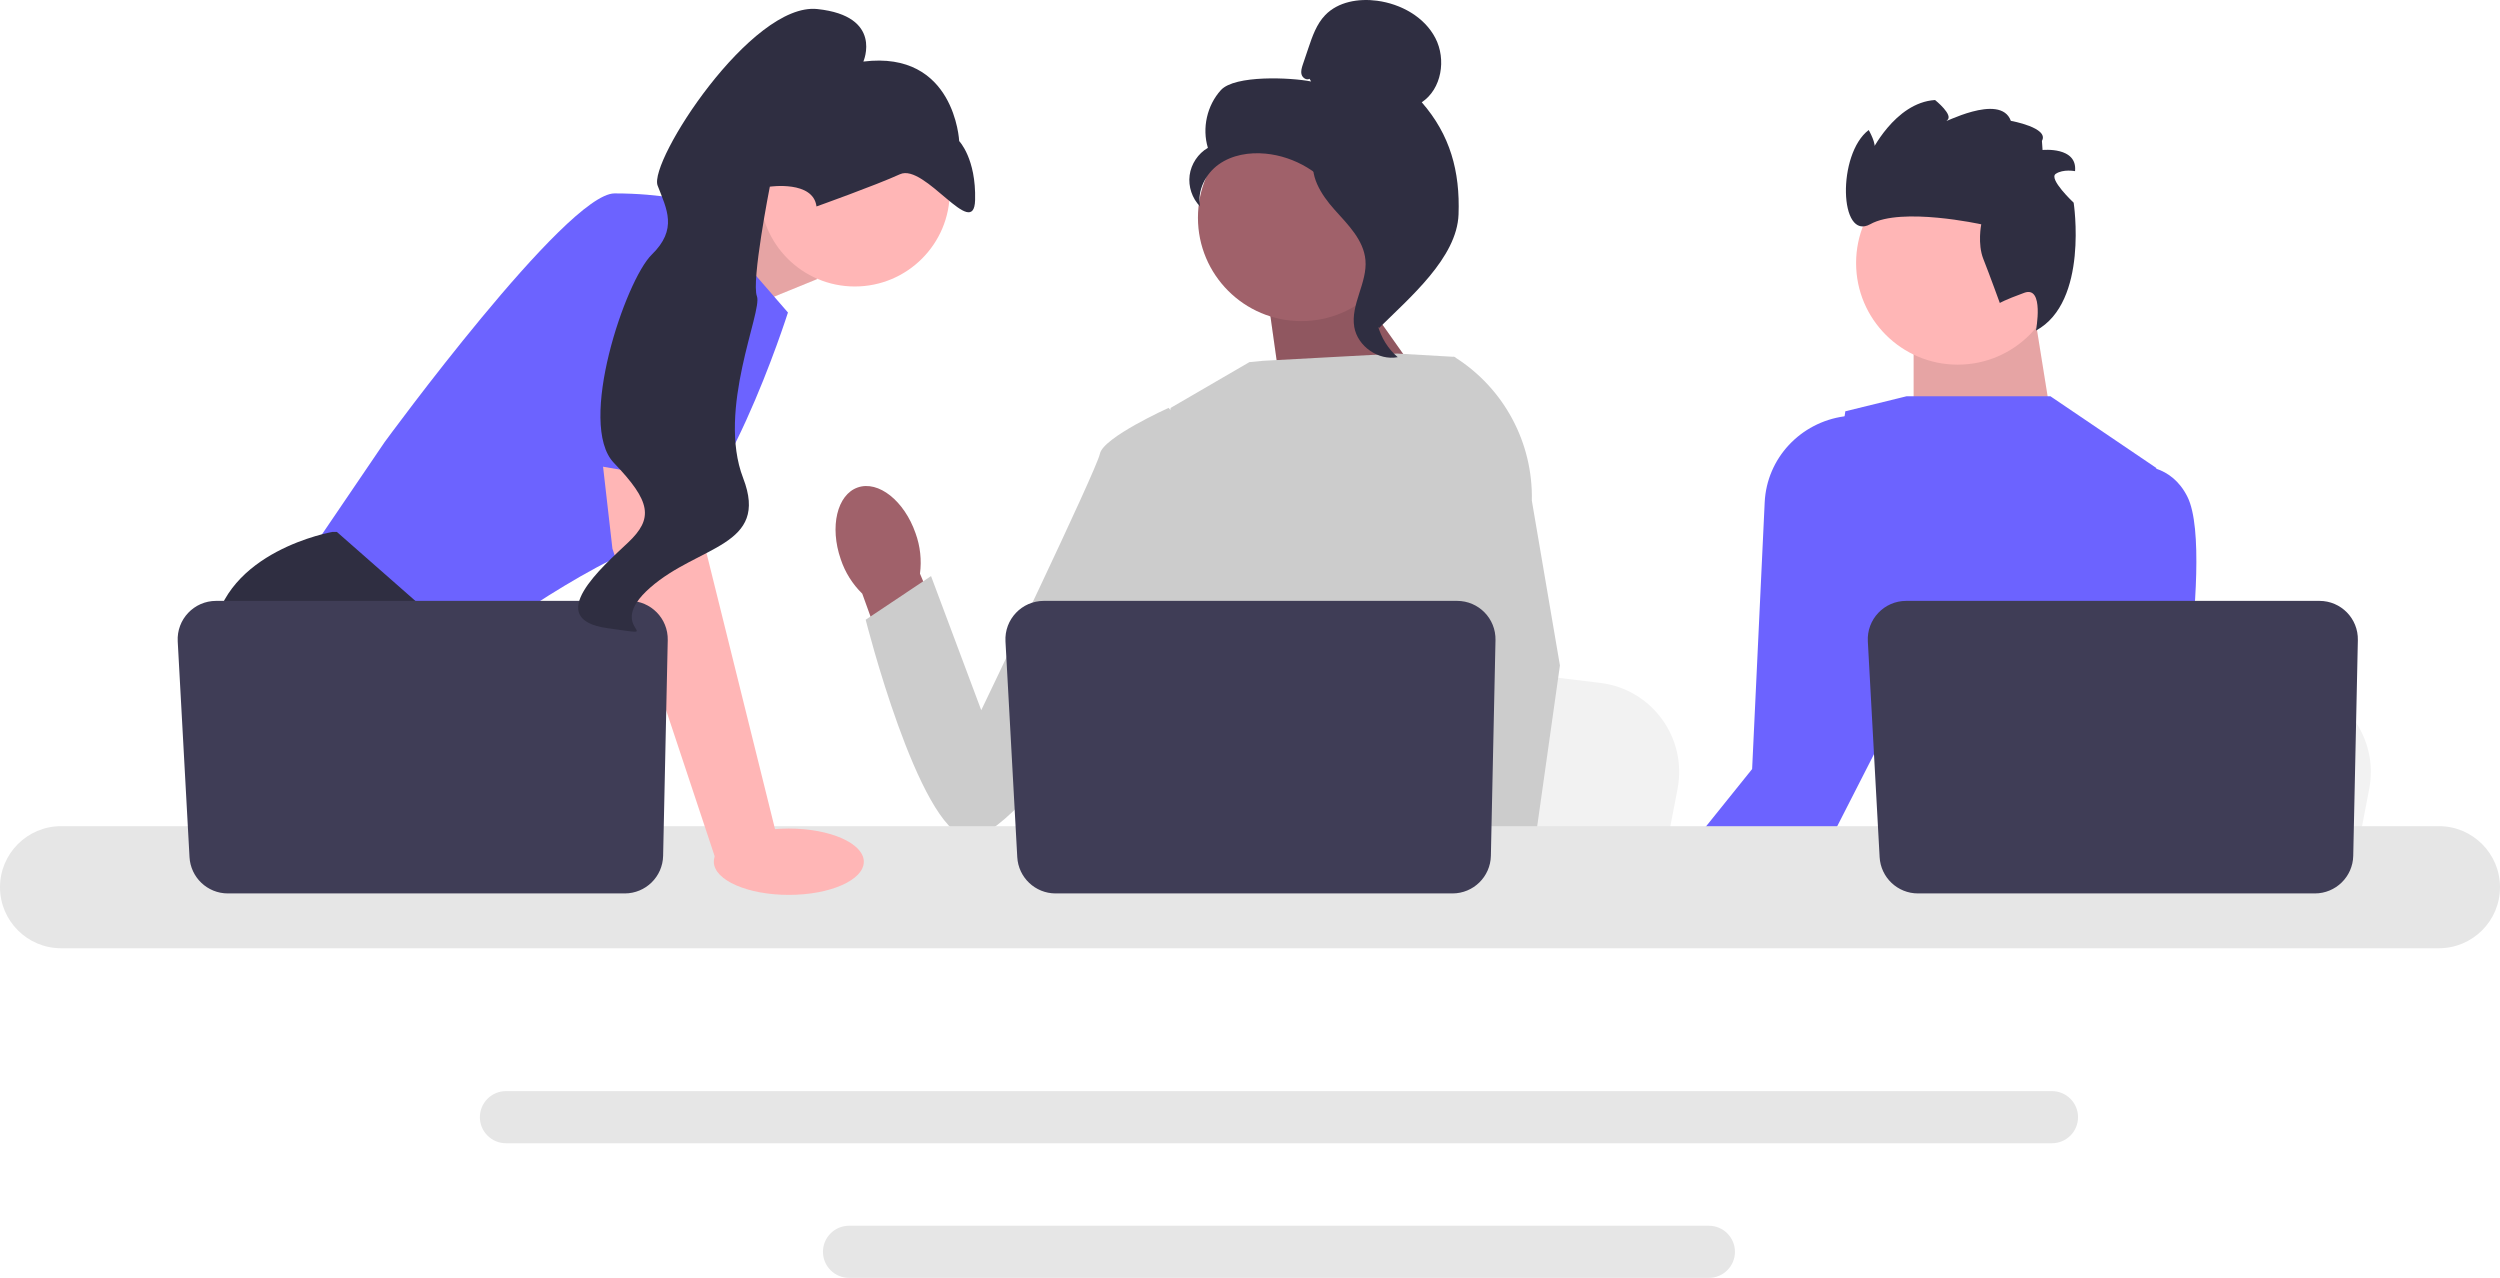
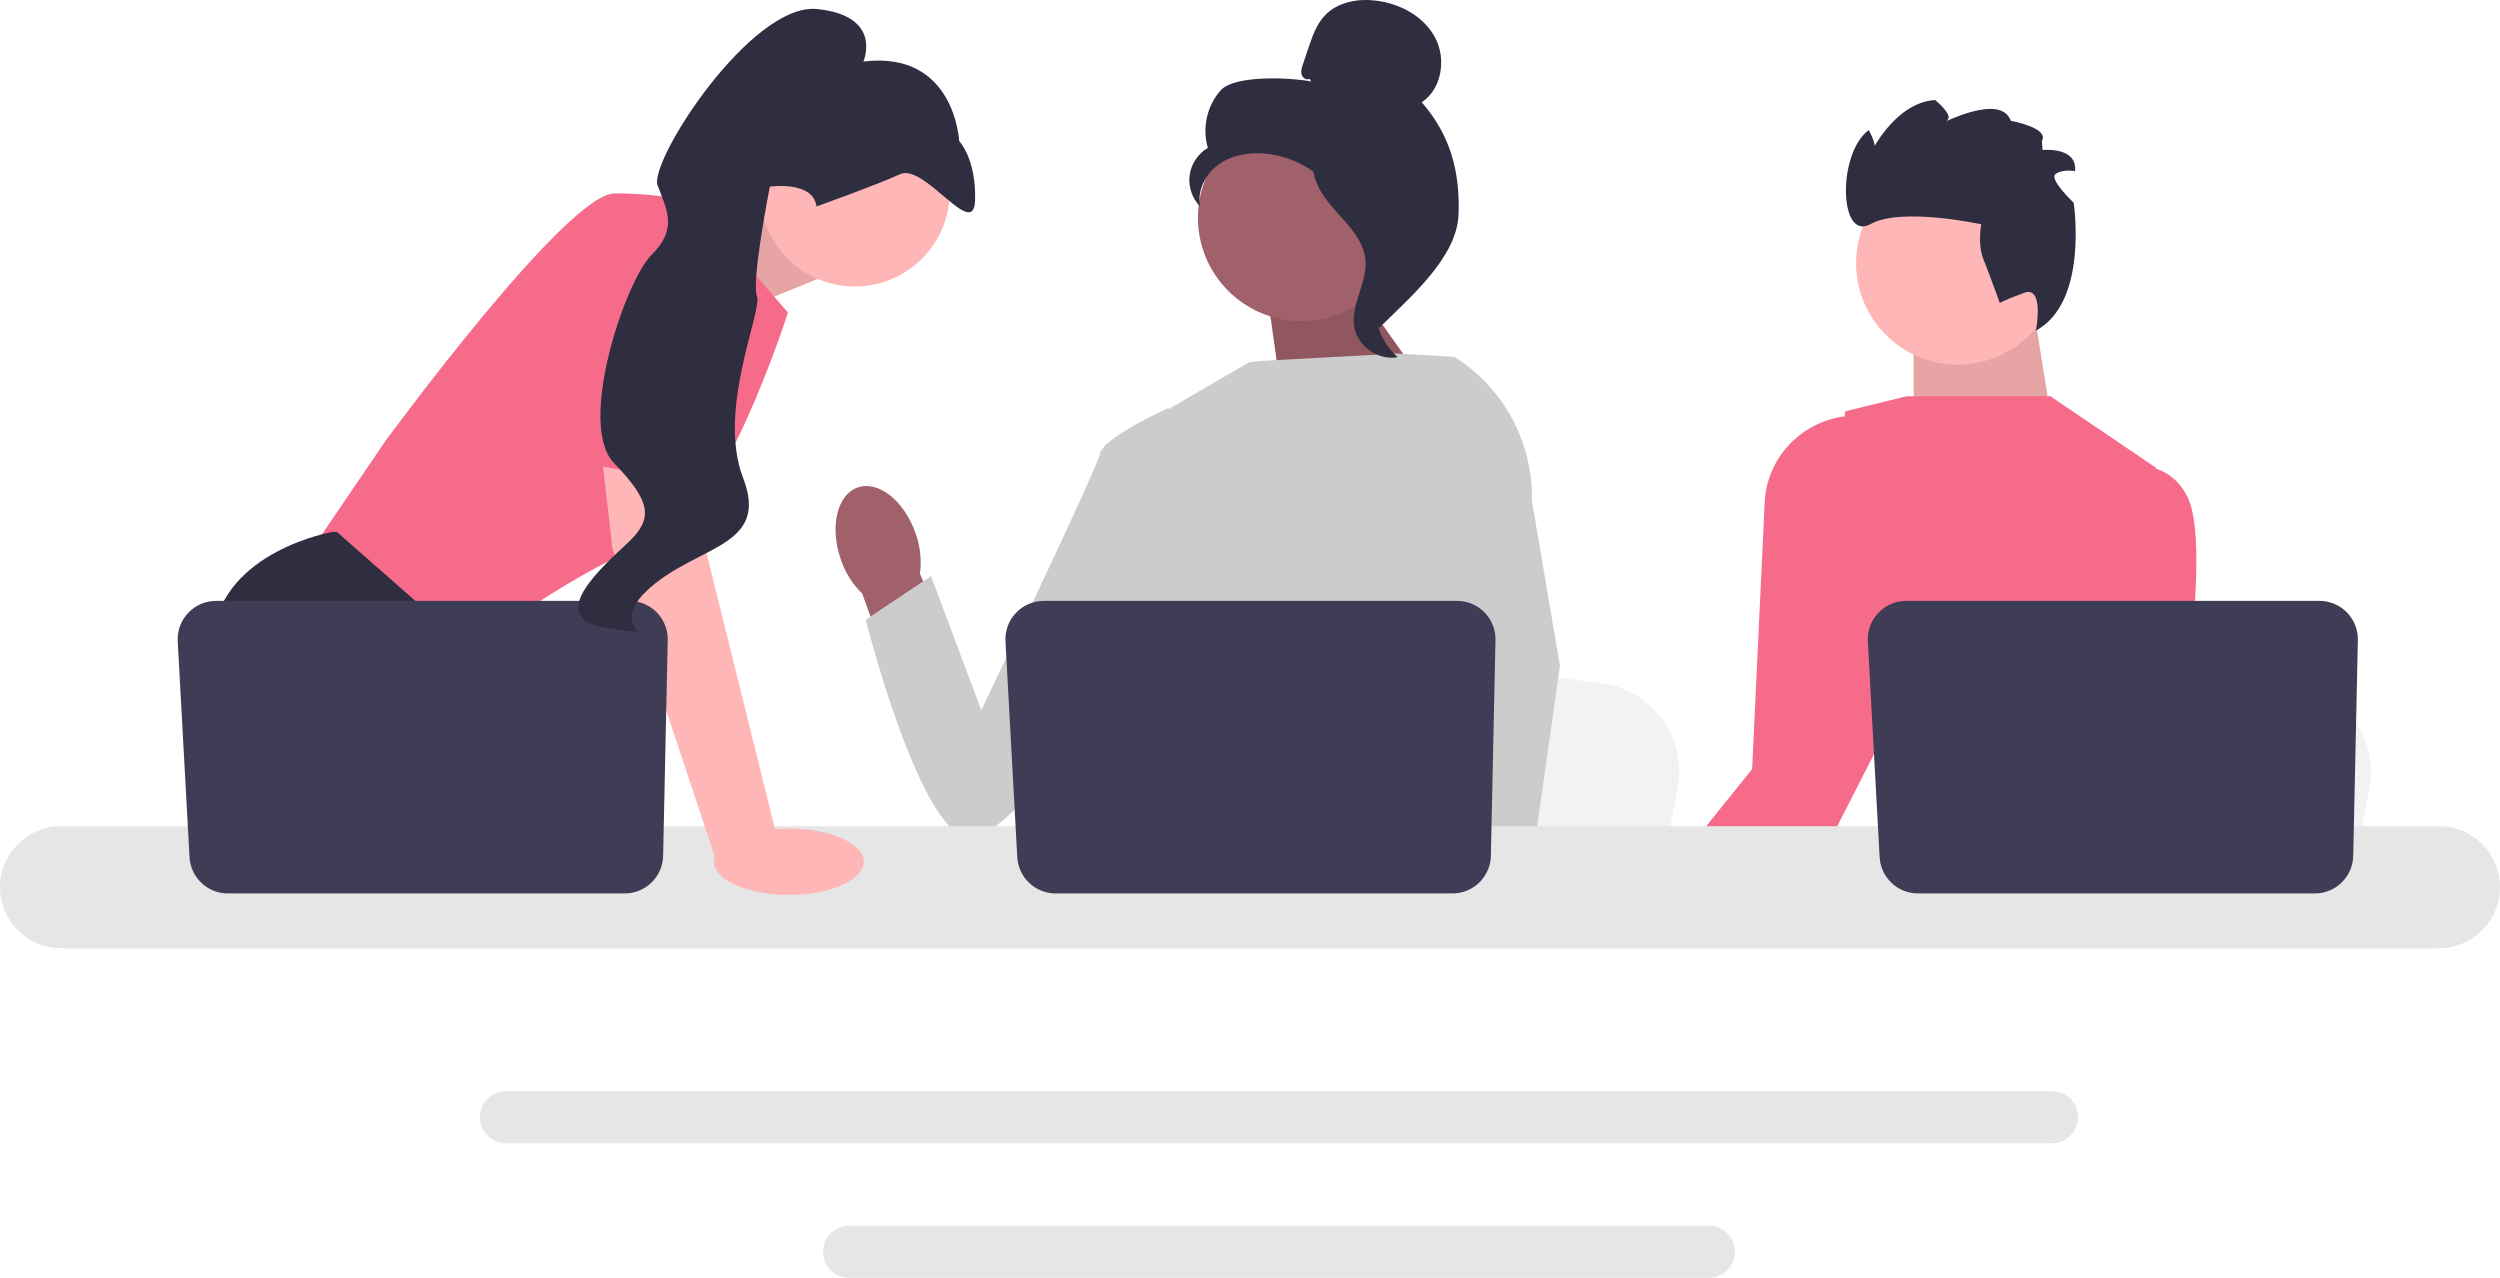
<svg xmlns="http://www.w3.org/2000/svg" width="866.805" height="443.064" viewBox="0 0 866.805 443.064">
  <path d="M711.465,396.386H175.418c-4.982,0-9.035-4.053-9.035-9.035s4.053-9.035,9.035-9.035H711.465c4.982,0,9.035,4.053,9.035,9.035s-4.053,9.035-9.035,9.035Z" fill="#e6e6e6" />
  <path d="M592.511,443.064H294.372c-4.982,0-9.035-4.053-9.035-9.035s4.053-9.035,9.035-9.035h298.139c4.982,0,9.035,4.053,9.035,9.035s-4.053,9.035-9.035,9.035Z" fill="#e6e6e6" />
  <polygon points="235.069 81.275 268.853 67.057 283.343 96.762 247.842 111.253 235.069 81.275" fill="#ffb6b6" />
  <polygon points="235.069 81.275 268.853 67.057 283.343 96.762 247.842 111.253 235.069 81.275" opacity=".1" />
-   <path d="M239.872,69.955l33.328,38.4s-23.185,73.177-46.369,79.698-65.932,38.4-65.932,38.4l-53.615-34.777,26.083-38.4s63.034-86.218,79.698-86.218c16.664,0,26.807,2.898,26.807,2.898Z" fill="#6c63ff" />
+   <path d="M239.872,69.955l33.328,38.4s-23.185,73.177-46.369,79.698-65.932,38.4-65.932,38.4l-53.615-34.777,26.083-38.4s63.034-86.218,79.698-86.218c16.664,0,26.807,2.898,26.807,2.898Z" fill="#f76b8a" />
  <path d="M194.843,320.278H117.261l-4.905-6.557-20.026-26.771-4.608-6.158s-17.389-31.879-13.766-60.86c3.623-28.981,41.298-35.502,41.298-35.502h1.55l46.123,40.53-2.753,37.719,14.606,24.272,20.062,33.328Z" fill="#2f2e41" />
  <polygon points="133.15 320.278 112.356 320.278 112.356 289.486 133.15 320.278" fill="#2f2e41" />
  <polygon points="704.745 104.901 712.5 153.278 663.5 153.91 663.5 111.851 704.745 104.901" fill="#ffb6b6" />
  <polygon points="704.745 104.901 712.5 153.278 663.5 153.91 663.5 111.851 704.745 104.901" opacity=".1" />
  <path d="M821.461,273.532l-2.587,13.418-6.419,33.328h-128.958c1.007-7.47,2.384-18.222,3.854-29.829,.145-1.159,.297-2.326,.442-3.499,3.688-29.177,7.723-62.193,7.723-62.193l16.954,2.058,32.893,3.985,13.404,1.623,35.893,4.354c17.896,2.166,30.205,19.048,26.8,36.755Z" fill="#f2f2f2" />
  <path d="M581.644,273.532l-2.587,13.418-6.419,33.328h-128.958c1.007-7.47,2.384-18.222,3.854-29.829,.145-1.159,.297-2.326,.442-3.499,3.688-29.177,7.723-62.193,7.723-62.193l16.954,2.058,32.893,3.985,13.404,1.623,35.893,4.354c17.896,2.166,30.205,19.048,26.8,36.755Z" fill="#f2f2f2" />
  <path d="M764.144,320.278h-69.945c1.065-1.253,1.666-1.978,1.666-1.978l20.968-3.463,43.203-7.129s1.971,5.093,4.108,12.571Z" fill="#2f2e41" />
  <path d="M667.92,320.278h-105.628c1.051-2.087,2.137-4.181,3.253-6.267,1.493-2.789,3.086-5.274,4.775-7.484,1.123-1.471,2.282-2.818,3.478-4.05,3.514-3.615,7.339-6.245,11.368-8.049,14.382-6.47,31.328-2.507,45.761,3.941,5.419,2.42,10.484,5.188,14.925,7.883,7.825,4.753,13.73,9.288,16.244,11.303,.869,.688,1.333,1.087,1.333,1.087l4.492,1.637Z" fill="#2f2e41" />
  <polygon points="584.122 320.278 569.139 320.278 573.088 315.692 575.319 313.098 576.276 313.873 584.122 320.278" fill="#ffb6b6" />
-   <path d="M769.259,320.278h-129.023l5.615-14.027,7.716-19.301,3.876-9.694-3.203-13.628s-1.579-1.116-3.985-3.123c-8.571-7.1-27.648-25.387-23.264-44.167,4.985-21.373,11.245-63.026,12.57-72.003,.167-1.123,.254-1.732,.254-1.732l18.62-4.565,.616-.152,2-.493h49.876l36.683,24.844-.007,.261-2.239,68.301-.956,29.22s-1.152,4.217-.877,10.766c.181,4.492,1.029,10.078,3.376,16.164,2.485,6.47,6.666,13.498,13.527,20.359,5.18,5.18,7.694,9.542,8.825,12.969Z" fill="#6c63ff" />
-   <path d="M758.768,232.422c-1.224,10.042-2.398,17.178-2.398,17.178l-12.839,21.185-9.795,16.164-16.903,27.887-2.478,4.094-1.768,1.348h-53.028l2.536-2.724,25.257-27.104,3.268-3.499,5.296-5.688,16.555-54.448,19.511-64.171s7.905-2.753,15.621-.145c4.057,1.369,8.071,4.224,10.832,9.759,5.282,10.564,2.71,40.776,.333,60.164Z" fill="#6c63ff" />
-   <path d="M665.486,230.669l-15.229,29.836-13.498,26.445-5.832,11.418-2.297,4.507-19.685,17.403h-44.573l7.347-9.129,2.731-3.405,10.716-13.317,6.013-7.477,16.323-20.301,4.354-92.462c.722-15.336,12.407-27.733,27.615-29.836,.033-.004,.063-.01,.091-.015,4.941-.993,12.795-1.282,18.874,4.594,.21,.196,.413,.406,.616,.623,1.022,1.08,1.985,2.347,2.869,3.833,.087,.145,.174,.297,.254,.449,.254,.464,.5,.971,.725,1.514,7.76,18.07,2.587,75.322,2.587,75.322Z" fill="#6c63ff" />
+   <path d="M769.259,320.278h-129.023l5.615-14.027,7.716-19.301,3.876-9.694-3.203-13.628s-1.579-1.116-3.985-3.123c-8.571-7.1-27.648-25.387-23.264-44.167,4.985-21.373,11.245-63.026,12.57-72.003,.167-1.123,.254-1.732,.254-1.732l18.62-4.565,.616-.152,2-.493h49.876l36.683,24.844-.007,.261-2.239,68.301-.956,29.22s-1.152,4.217-.877,10.766c.181,4.492,1.029,10.078,3.376,16.164,2.485,6.47,6.666,13.498,13.527,20.359,5.18,5.18,7.694,9.542,8.825,12.969Z" fill="#f76b8a" />
+   <path d="M758.768,232.422c-1.224,10.042-2.398,17.178-2.398,17.178l-12.839,21.185-9.795,16.164-16.903,27.887-2.478,4.094-1.768,1.348h-53.028l2.536-2.724,25.257-27.104,3.268-3.499,5.296-5.688,16.555-54.448,19.511-64.171s7.905-2.753,15.621-.145c4.057,1.369,8.071,4.224,10.832,9.759,5.282,10.564,2.71,40.776,.333,60.164Z" fill="#f76b8a" />
+   <path d="M665.486,230.669l-15.229,29.836-13.498,26.445-5.832,11.418-2.297,4.507-19.685,17.403h-44.573l7.347-9.129,2.731-3.405,10.716-13.317,6.013-7.477,16.323-20.301,4.354-92.462c.722-15.336,12.407-27.733,27.615-29.836,.033-.004,.063-.01,.091-.015,4.941-.993,12.795-1.282,18.874,4.594,.21,.196,.413,.406,.616,.623,1.022,1.08,1.985,2.347,2.869,3.833,.087,.145,.174,.297,.254,.449,.254,.464,.5,.971,.725,1.514,7.76,18.07,2.587,75.322,2.587,75.322Z" fill="#f76b8a" />
  <polygon points="467.455 95.766 497.873 138.784 444.814 140.369 439.118 99.942 467.455 95.766" fill="#a0616a" />
  <polygon points="467.455 95.766 497.873 138.784 444.814 140.369 439.118 99.942 467.455 95.766" opacity=".1" />
-   <path id="uuid-b14ece9b-aa3d-4fe4-9d8a-4500bc16dcc4-79" d="M317.446,184.896c-3.903-11.259-12.876-18.372-20.041-15.887-7.165,2.485-9.808,13.625-5.902,24.888,1.499,4.52,4.058,8.616,7.464,11.945l17.14,47.497,22.117-8.518-19.245-45.919c.615-4.724,.089-9.526-1.533-14.005Z" fill="#a0616a" />
+   <path id="uuid-b14ece9b-aa3d-4fe4-9d8a-4500bc16dcc4-81" d="M317.446,184.896c-3.903-11.259-12.876-18.372-20.041-15.887-7.165,2.485-9.808,13.625-5.902,24.888,1.499,4.52,4.058,8.616,7.464,11.945l17.14,47.497,22.117-8.518-19.245-45.919c.615-4.724,.089-9.526-1.533-14.005Z" fill="#a0616a" />
  <path d="M523.347,162.977l-.042,43.841-4.079,16.193-8.39,33.306-6.108,30.633-4.55,22.822-1.623,8.151c-1.224,.819-2.442,1.601-3.659,2.355h-105.976c-6.021-3.615-9.39-6.427-9.39-6.427,0,0,1.666-1.565,3.572-4.079,3.217-4.246,7.108-11.201,4.724-17.845-.5-1.391-.63-3.086-.478-4.977,.971-12.476,14.056-33.574,14.056-33.574l-2.71-31.314-1.188-13.722,8.378-66.91,27.307-15.874,4.714-.456,46.536-2.514,19.234,1.108,.877,.239,18.794,39.045Z" fill="#ccc" />
  <g>
    <polygon points="525.414 320.278 502.229 320.278 501.208 309.772 501.186 309.562 507.75 309.113 524.827 307.947 525.124 314.235 525.356 319.061 525.414 320.278" fill="#ffb6b6" />
    <path d="M531.121,173.576l9.739,57.143-7.948,56.23-1.239,8.752-2.188,15.454-.674,4.753,.022,.514,.167,3.855h-27.532l-1.014-10.506-.087-.942-2.072-21.518-.036-.362-4.398-45.63,8.622-32.98,.638-2.427v-.007l3.751-56.469-2.905-25.663-.029-.239c.058,.036,.109,.073,.167,.109,.152,.094,.304,.188,.449,.29,16.925,10.737,27.01,29.575,26.568,49.644Z" fill="#ccc" />
  </g>
  <path d="M415.748,152.379l-10.587-10.951s-22.664,10.218-23.794,15.886c-1.13,5.669-41.146,88.926-41.146,88.926l-17.41-46.499-22.662,15.13s18.184,72.192,35.19,75.581c17.006,3.389,74.002-85.446,74.002-85.446l6.408-52.628Z" fill="#ccc" />
  <circle cx="678.776" cy="91.206" r="35.227" fill="#ffb6b6" />
  <path d="M693.383,105.055s-3.652-10.061-5.722-15.282c-2.071-5.221-.72-11.996-.72-11.996,0,0-27.633-6.099-38.454-.054-10.821,6.046-11.549-24.362-.566-32.638,0,0,2.941,5.111,1.8,6.581l-1.141,1.47s8.311-17.576,22.345-18.456c0,0,6.652,5.308,4.145,7.059-2.507,1.752,18.483-9.904,22.134,.158,0,0,13.384,2.384,10.776,6.956l.22,3.155s12.13-1.259,11.265,7.336c0,0-4.08-.813-6.69,.929-2.61,1.743,6.208,10.005,6.208,10.005,0,0,5.3,34.43-13.08,44.343,0,0,2.981-15.669-4.034-13.107-7.016,2.561-8.484,3.542-8.484,3.542Z" fill="#2f2e41" />
  <path d="M845.641,328.778H21.164c-11.67,0-21.164-9.494-21.164-21.164s9.494-21.164,21.164-21.164H845.641c11.67,0,21.164,9.494,21.164,21.164s-9.494,21.164-21.164,21.164Z" fill="#e6e6e6" />
  <path d="M518.522,221.94l-1.603,74.802c-.155,7.241-6.07,13.03-13.312,13.03h-137.603c-7.071,0-12.91-5.528-13.296-12.589l-4.089-74.802c-.417-7.628,5.656-14.042,13.296-14.042h143.295c7.466,0,13.472,6.137,13.312,13.601Z" fill="#3f3d56" />
  <path d="M817.522,221.94l-1.603,74.802c-.155,7.241-6.07,13.03-13.312,13.03h-137.603c-7.071,0-12.91-5.528-13.296-12.589l-4.089-74.802c-.417-7.628,5.656-14.042,13.296-14.042h143.295c7.466,0,13.472,6.137,13.312,13.601Z" fill="#3f3d56" />
  <circle cx="296.385" cy="66.41" r="32.922" fill="#ffb6b6" />
  <polygon points="241.321 152.551 244.944 191.675 269.578 290.935 248.296 298.394 212.34 190.226 207.374 146.755 241.321 152.551" fill="#ffb6b6" />
  <path d="M231.522,221.94l-1.603,74.802c-.155,7.241-6.07,13.03-13.312,13.03H79.004c-7.071,0-12.91-5.528-13.296-12.589l-4.089-74.802c-.417-7.628,5.656-14.042,13.296-14.042H218.21c7.466,0,13.472,6.137,13.312,13.601Z" fill="#3f3d56" />
  <ellipse cx="273.5" cy="298.778" rx="26" ry="11.5" fill="#ffb6b6" />
-   <path d="M190.242,158.532l14.853-79.158s41.298-5.796,42.747,7.97-1.035,81.042-1.035,81.042l-56.564-9.853Z" fill="#6c63ff" />
+   <path d="M190.242,158.532l14.853-79.158s41.298-5.796,42.747,7.97-1.035,81.042-1.035,81.042l-56.564-9.853Z" fill="#f76b8a" />
  <path d="M283.095,71.586s20.365-7.268,28.956-11.179c8.591-3.911,25.657,23.366,26.037,8.96,.38-14.406-5.518-20.447-5.518-20.447,0,0-1.473-31.515-33.223-27.575,0,0,6.984-15.767-15.941-18.205-22.925-2.438-58.589,52.921-55.395,61.194,3.194,8.273,7.023,15.113-2.039,23.959-9.062,8.846-26.03,58.769-13.12,72.203,12.91,13.434,13.758,19.264,4.912,27.621-8.846,8.358-29.754,26.53-7.147,29.685,22.607,3.155-2.068,.799,14.786-14.026,16.854-14.825,41.447-14.219,32.265-38.005-9.183-23.785,6.771-57.869,4.775-63.04-1.996-5.171,4.473-38.005,4.473-38.005,0,0,15.055-2.212,16.181,6.86Z" fill="#2f2e41" />
  <g>
    <circle cx="451.191" cy="75.499" r="35.838" fill="#a0616a" />
    <path d="M454.051,27.317c-1.037,.605-2.426-.311-2.759-1.464-.333-1.154,.055-2.379,.439-3.516l1.934-5.727c1.371-4.062,2.827-8.266,5.797-11.357,4.483-4.666,11.607-5.853,18.02-4.993,8.236,1.104,16.362,5.564,20.191,12.939,3.829,7.375,2.199,17.665-4.72,22.266,9.862,11.303,13.3,23.901,12.757,38.892-.543,14.991-16.879,28.788-27.533,39.348-2.379-1.442-4.542-8.201-3.234-10.656,1.308-2.455-.566-5.3,1.054-7.561,1.62-2.262,2.976,1.34,1.338-.909-1.034-1.419,3.001-4.684,1.464-5.533-7.432-4.108-9.903-13.371-14.571-20.465-5.63-8.556-15.265-14.35-25.462-15.312-5.617-.53-11.55,.43-16.154,3.691-4.604,3.261-7.585,9.089-6.517,14.629-2.765-2.808-4.141-6.922-3.622-10.828,.519-3.906,2.922-7.518,6.325-9.506-2.069-6.841-.297-14.711,4.505-20.005,4.802-5.294,24.28-4.392,31.291-2.999l-.542-.93Z" fill="#2f2e41" />
    <path d="M455.14,53.475c9.285,1.002,15.989,9.045,21.65,16.473,3.263,4.281,6.681,9.009,6.599,14.391-.083,5.441-3.721,10.109-5.46,15.265-2.842,8.429-.072,18.457,6.693,24.233-6.685,1.269-13.911-3.744-15.065-10.449-1.343-7.806,4.574-15.34,3.873-23.23-.617-6.951-6.095-12.301-10.752-17.498-4.657-5.197-9.03-12.094-6.888-18.735l-.65-.45Z" fill="#2f2e41" />
  </g>
</svg>
